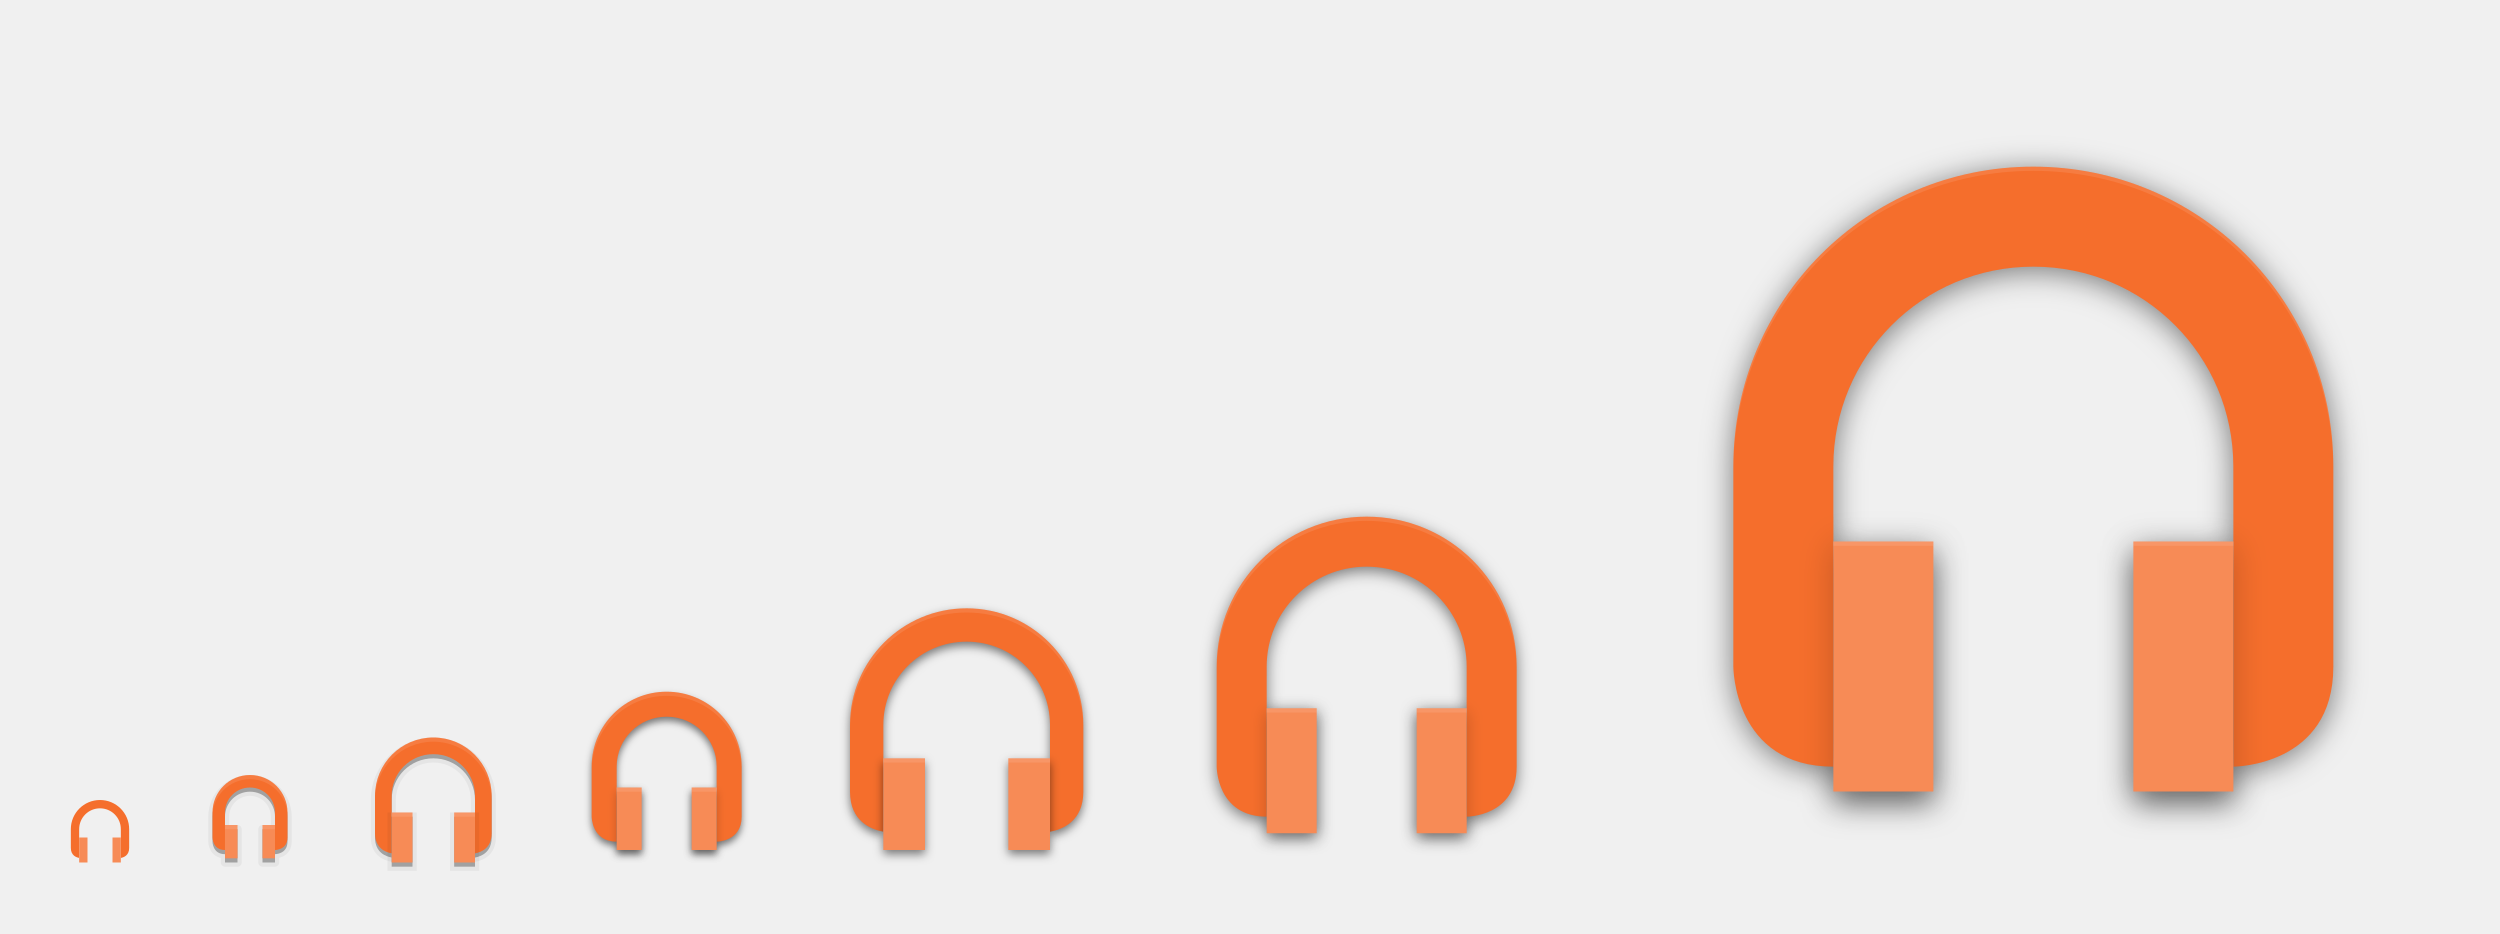
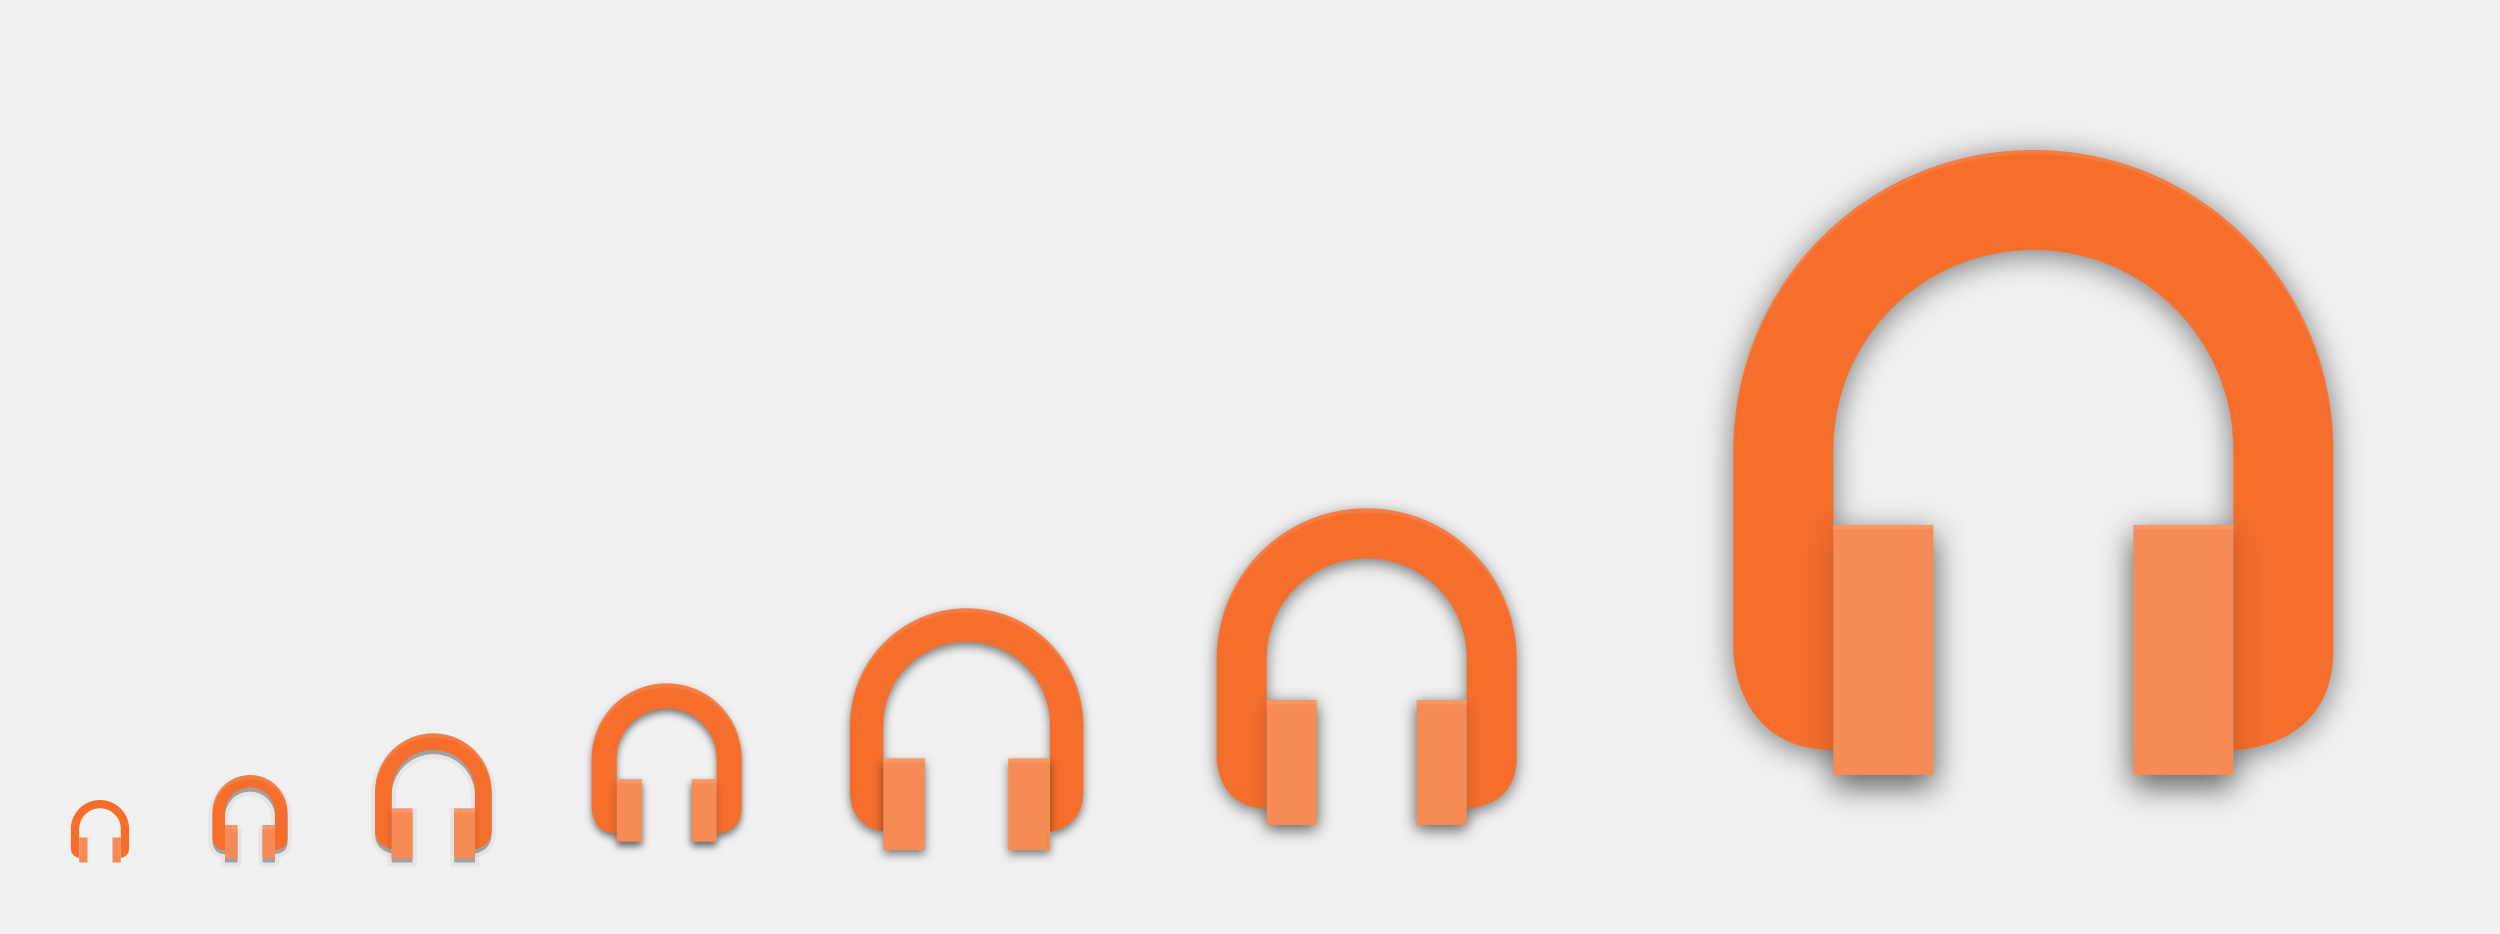
<svg xmlns="http://www.w3.org/2000/svg" xmlns:xlink="http://www.w3.org/1999/xlink" width="600" height="224" id="svg11300" version="1.0" style="display:inline;enable-background:new">
  <defs id="defs3">
    <linearGradient id="linearGradient4219">
      <stop style="stop-color:#ffffff;stop-opacity:1;" offset="0" id="stop4221" />
      <stop style="stop-color:#ffffff;stop-opacity:0;" offset="1" id="stop4223" />
    </linearGradient>
    <linearGradient id="linearGradient4137">
      <stop style="stop-color:#000000;stop-opacity:1;" offset="0" id="stop4139" />
      <stop style="stop-color:#000000;stop-opacity:0;" offset="1" id="stop4141" />
    </linearGradient>
    <linearGradient xlink:href="#linearGradient4137" id="linearGradient4303" gradientUnits="userSpaceOnUse" gradientTransform="matrix(0,1,1,0,12,96.00001)" x1="153" y1="164" x2="158" y2="169" />
    <radialGradient xlink:href="#linearGradient4137" id="radialGradient4305" gradientUnits="userSpaceOnUse" gradientTransform="matrix(0,2,-1.5,0,399,-148)" cx="156" cy="162" fx="156" fy="162" r="8" />
    <linearGradient xlink:href="#linearGradient4219" id="linearGradient4307" gradientUnits="userSpaceOnUse" gradientTransform="translate(0,76)" x1="160" y1="156" x2="160" y2="212" />
    <filter style="color-interpolation-filters:sRGB" id="filter4282" x="-0.06" width="1.12" y="-0.06" height="1.12">
      <feGaussianBlur stdDeviation="0.9" id="feGaussianBlur4284" />
    </filter>
    <filter style="color-interpolation-filters:sRGB" id="filter4299" x="-0.098" width="1.195" y="-0.156" height="1.312">
      <feGaussianBlur stdDeviation="0.975" id="feGaussianBlur4301" />
    </filter>
    <filter style="color-interpolation-filters:sRGB" id="filter4379" x="-0.098" width="1.195" y="-0.156" height="1.312">
      <feGaussianBlur stdDeviation="1.95" id="feGaussianBlur4381" />
    </filter>
    <filter style="color-interpolation-filters:sRGB" id="filter4385" x="-0.098" width="1.195" y="-0.156" height="1.312">
      <feGaussianBlur stdDeviation="3.9" id="feGaussianBlur4387" />
    </filter>
    <filter style="color-interpolation-filters:sRGB" id="filter4394" x="-0.06" width="1.12" y="-0.06" height="1.12">
      <feGaussianBlur stdDeviation="3.6" id="feGaussianBlur4396" />
    </filter>
    <filter style="color-interpolation-filters:sRGB" id="filter4401" x="-0.06" width="1.12" y="-0.06" height="1.12">
      <feGaussianBlur stdDeviation="1.8" id="feGaussianBlur4403" />
    </filter>
    <filter style="color-interpolation-filters:sRGB" id="filter4364" x="-0.068" width="1.137" y="-0.124" height="1.249">
      <feGaussianBlur stdDeviation="1.14" id="feGaussianBlur4366" />
    </filter>
    <filter style="color-interpolation-filters:sRGB" id="filter4368" x="-0.049" width="1.098" y="-0.051" height="1.102">
      <feGaussianBlur stdDeviation="1.14" id="feGaussianBlur4370" />
    </filter>
  </defs>
  <g style="display:inline" id="layer1" transform="translate(0,-76)">
    <g style="display:none" id="layer7">
      <text y="59.745" xml:space="preserve" x="15.007" style="font-style:normal;font-variant:normal;font-weight:normal;font-stretch:normal;font-size:18px;font-family:'DejaVu Sans';-inkscape-font-specification:'DejaVu Sans';display:inline;fill:#000000;fill-opacity:1;stroke:none;enable-background:new" id="context">
        <tspan style="font-style:normal;font-variant:normal;font-weight:normal;font-stretch:normal;font-family:'DejaVu Sans';-inkscape-font-specification:'DejaVu Sans'" y="59.745" x="15.007" id="tspan3933">apps</tspan>
      </text>
      <text y="59.745" xml:space="preserve" x="142.488" style="font-style:normal;font-variant:normal;font-weight:bold;font-stretch:normal;font-size:18px;line-height:125%;font-family:'DejaVu Sans';-inkscape-font-specification:'DejaVu Sans Bold';text-align:start;writing-mode:lr-tb;text-anchor:start;display:inline;fill:#000000;fill-opacity:1;stroke:none;enable-background:new" id="icon-name">
        <tspan style="font-style:normal;font-variant:normal;font-weight:bold;font-stretch:normal;font-size:18px;font-family:'DejaVu Sans';-inkscape-font-specification:'DejaVu Sans Bold'" y="59.745" x="142.488" id="tspan3937">multimedia-audio-player</tspan>
      </text>
      <rect style="display:inline;overflow:visible;visibility:visible;fill:#e9e9e9;fill-opacity:1;fill-rule:nonzero;stroke:none;stroke-width:2;marker:none;enable-background:accumulate" id="rect16x16" width="16" height="16" x="-32" y="268" transform="scale(-1,1)" />
      <rect style="display:inline;overflow:visible;visibility:visible;fill:#e9e9e9;fill-opacity:1;fill-rule:nonzero;stroke:none;stroke-width:2;marker:none;enable-background:accumulate" id="rect24x24" width="24" height="24" x="-72" y="260" transform="scale(-1,1)" />
      <rect style="display:inline;overflow:visible;visibility:visible;fill:#e9e9e9;fill-opacity:1;fill-rule:nonzero;stroke:none;stroke-width:2;marker:none;enable-background:accumulate" id="rect32x32" width="32" height="32" x="-120" y="252" transform="scale(-1,1)" />
      <rect y="236" x="-184" height="48" width="48" id="rect48x48" style="display:inline;overflow:visible;visibility:visible;fill:#e9e9e9;fill-opacity:1;fill-rule:nonzero;stroke:none;stroke-width:2;marker:none;enable-background:accumulate" transform="scale(-1,1)" />
      <rect style="display:inline;overflow:visible;visibility:visible;fill:#e9e9e9;fill-opacity:1;fill-rule:nonzero;stroke:none;stroke-width:2;marker:none;enable-background:accumulate" id="rect256x256" width="192" height="192" x="-584" y="92" transform="scale(-1,1)" />
      <rect y="188" x="-376" height="96" width="96" id="rect3949" style="display:inline;overflow:visible;visibility:visible;fill:#e9e9e9;fill-opacity:1;fill-rule:nonzero;stroke:none;stroke-width:2;marker:none;enable-background:accumulate" transform="scale(-1,1)" />
      <rect style="display:inline;overflow:visible;visibility:visible;fill:#e9e9e9;fill-opacity:1;fill-rule:nonzero;stroke:none;stroke-width:2;marker:none;enable-background:accumulate" id="rect3951" width="64" height="64" x="-264" y="220" transform="scale(-1,1)" />
    </g>
    <g id="layer6" style="display:inline">
      <g style="fill:#000000;fill-opacity:1;opacity:0.05;stroke:#000000;stroke-opacity:1;stroke-width:4;stroke-miterlimit:4;stroke-dasharray:none" id="g4334" transform="matrix(0.5,0,0,0.5,-20.00098,142)">
        <path style="opacity:1;fill:#000000;fill-opacity:1;stroke:#000000;stroke-opacity:1;stroke-width:4;stroke-miterlimit:4;stroke-dasharray:none" d="m 159.998,166.01 c -9.972,0 -18,8.028 -18,18 l 0,12 c 0,0 0,6 6,6 l 0.002,0 0,-15 -0.002,0 0,-3 c 0,-6.648 5.352,-12 12,-12 6.648,0 12,5.352 12,12 l 0,1.99 0.002,0 0,16.01 c 0.011,-1e-5 5.998,-0.006 5.998,-6 l 0,-3 0,-1.5 0,-7.5 c 0,-9.972 -8.028,-18 -18,-18 z" id="path4336" transform="translate(0,76)" />
        <path style="opacity:1;fill:#000000;fill-opacity:1;stroke:#000000;stroke-width:4;stroke-linecap:square;stroke-linejoin:round;stroke-miterlimit:4;stroke-dasharray:none;stroke-opacity:1" d="m 148.002,266 0,14 0,2 6,0 0,-16 z m 18,0 0,16 6,0 0,-2 0,-14 z" id="path4338" />
      </g>
      <g transform="matrix(0.5,0,0,0.5,-20.00098,142)" id="g4328" style="fill:#000000;fill-opacity:1;opacity:0.3">
        <path transform="translate(0,76)" id="path4330" d="m 159.998,166.01 c -9.972,0 -18,8.028 -18,18 l 0,12 c 0,0 0,6 6,6 l 0.002,0 0,-15 -0.002,0 0,-3 c 0,-6.648 5.352,-12 12,-12 6.648,0 12,5.352 12,12 l 0,1.99 0.002,0 0,16.01 c 0.011,-1e-5 5.998,-0.006 5.998,-6 l 0,-3 0,-1.5 0,-7.5 c 0,-9.972 -8.028,-18 -18,-18 z" style="opacity:1;fill:#000000;fill-opacity:1;stroke:none;stroke-opacity:1" />
        <path id="path4332" d="m 148.002,266 0,14 0,2 6,0 0,-16 z m 18,0 0,16 6,0 0,-2 0,-14 z" style="opacity:1;fill:#000000;fill-opacity:1;stroke:none;stroke-width:4;stroke-linecap:square;stroke-linejoin:round;stroke-miterlimit:4;stroke-dasharray:none;stroke-opacity:1" />
      </g>
-       <path id="path4305" d="m 104,254 c -7.732,0 -14,6.268 -14,14 l 0,8.98 0,0.019 c 0,3.57 2.542,4.541 4,4.807 L 94,268 c 0,-5.54 4.46,-10 10,-10 5.54,0 10,4.46 10,10 l 0,13.812 c 1.458,-0.267 4,-1.242 4,-4.812 l 0,-9 c 0,-7.732 -6.268,-14 -14,-14 z" style="fill:#000000;fill-opacity:1;stroke:#000000;opacity:0.05;stroke-opacity:1;stroke-width:2;stroke-miterlimit:4;stroke-dasharray:none" />
-       <path style="fill:#000000;fill-opacity:1;stroke:none;opacity:0.3" d="m 104,254 c -7.732,0 -14,6.268 -14,14 l 0,8.98 0,0.019 c 0,3.57 2.542,4.541 4,4.807 L 94,268 c 0,-5.54 4.46,-10 10,-10 5.54,0 10,4.46 10,10 l 0,13.812 c 1.458,-0.267 4,-1.242 4,-4.812 l 0,-9 c 0,-7.732 -6.268,-14 -14,-14 z" id="path4301" />
+       <path id="path4305" d="m 104,253 c -7.732,0 -14,6.268 -14,14 l 0,8.98 0,0.019 c 0,3.57 2.542,4.541 4,4.807 L 94,267 c 0,-5.54 4.46,-10 10,-10 5.54,0 10,4.46 10,10 l 0,13.812 c 1.458,-0.267 4,-1.242 4,-4.812 l 0,-9 c 0,-7.732 -6.268,-14 -14,-14 z" style="opacity:0.05;fill:#000000;fill-opacity:1;stroke:#000000;stroke-width:2;stroke-miterlimit:4;stroke-dasharray:none;stroke-opacity:1" />
+       <path style="opacity:0.3;fill:#000000;fill-opacity:1;stroke:none" d="m 104,253 c -7.732,0 -14,6.268 -14,14 l 0,8.98 0,0.019 c 0,3.57 2.542,4.541 4,4.807 L 94,267 c 0,-5.54 4.46,-10 10,-10 5.54,0 10,4.46 10,10 l 0,13.812 c 1.458,-0.267 4,-1.242 4,-4.812 l 0,-9 c 0,-7.732 -6.268,-14 -14,-14 z" id="path4301" />
      <path id="path4279" d="m 232,223 c -15.464,0 -28,12.536 -28,28 l 0,15.961 0,0.039 c 0,7.139 5.084,9.082 8,9.613 L 212,251 c 0,-11.08 8.92,-20 20,-20 11.08,0 20,8.92 20,20 l 0,25.623 c 2.916,-0.535 8,-2.484 8,-9.623 l 0,-16 c 0,-15.464 -12.536,-28 -28,-28 z" style="opacity:0.5;fill:#000000;fill-opacity:1;stroke:none;filter:url(#filter4368)" />
-       <path style="opacity:0.5;fill:#000000;fill-opacity:1;stroke:none;stroke-width:4;stroke-linecap:square;stroke-linejoin:round;stroke-miterlimit:4;stroke-dasharray:none;stroke-opacity:1;filter:url(#filter4394)" d="m 488,41 c -39.888,0 -72,32.112 -72,72 l 0,48 c 0,0 3e-5,24 24,24 l 0.008,0 0,7.961 24,0 0,-60 -24,0 0,-7.961 -0.008,0 0,-12 c 0,-26.592 21.408,-48 48,-48 26.592,0 48,21.408 48,48 l 0,7.961 0.008,0 0,12 -24,0 0,60 24,0 0,-7.961 c 0.045,-4e-5 23.992,-0.024 23.992,-24 l 0,-12 0,-6 0,-30 C 560,73.112 527.888,41 488,41 Z" transform="translate(0,76)" id="path4389" />
-       <path style="opacity:0.5;fill:#000000;fill-opacity:1;stroke:none;stroke-width:4;stroke-linecap:square;stroke-linejoin:round;stroke-miterlimit:4;stroke-dasharray:none;stroke-opacity:1;filter:url(#filter4401)" d="m 328,125 c -19.944,0 -36,16.056 -36,36 l 0,24 c 0,0 0,12 12,12 l 0.004,0 0,3.98 12,0 0,-30 -12,0 0,-3.98 -0.004,0 0,-6 c 0,-13.296 10.704,-24 24,-24 13.296,0 24,10.704 24,24 l 0,3.98 0.004,0 0,6 -12,0 0,30 12,0 0,-3.98 C 352.027,197 364,196.988 364,185 l 0,-6 0,-3 0,-15 c 0,-19.944 -16.056,-36 -36,-36 z" transform="translate(0,76)" id="path4398" />
-       <path style="opacity:0.5;fill:#000000;fill-opacity:1;stroke:none;stroke-width:4;stroke-linecap:square;stroke-linejoin:round;stroke-miterlimit:4;stroke-dasharray:none;stroke-opacity:1;filter:url(#filter4282)" d="m 159.998,243.01 c -9.972,0 -18,8.028 -18,18 l 0,12 c 0,0 0,6 6,6 l 0.002,0 0,1.99 6,0 0,-15 -6.002,0 0,-4.99 c 0,-6.648 5.352,-12 12,-12 6.648,0 12,5.352 12,12 l 0,1.99 0.002,0 0,3 -6,0 0,15 6,0 0,-1.99 c 0.011,-10e-6 5.998,-0.006 5.998,-6 l 0,-3 0,-1.5 0,-7.5 c 0,-9.972 -8.028,-18 -18,-18 z" id="path4275" />
-       <path style="opacity:1;fill:#f56e2c;fill-opacity:1;stroke:none;stroke-opacity:1" d="M 159.998 166.01 C 150.026 166.01 141.998 174.038 141.998 184.01 L 141.998 196.01 C 141.998 196.01 141.998 202.01 147.998 202.01 L 148 202.01 L 148 187.01 L 147.998 187.01 L 147.998 184.01 C 147.998 177.362 153.35 172.01 159.998 172.01 C 166.646 172.01 171.998 177.362 171.998 184.01 L 171.998 186 L 172 186 L 172 202.01 C 172.011 202.01 177.998 202.004 177.998 196.01 L 177.998 193.01 L 177.998 191.51 L 177.998 184.01 C 177.998 174.038 169.97 166.01 159.998 166.01 z " id="rect10440" transform="translate(0,76)" />
-       <path style="opacity:0.1;fill:#ffffff;fill-opacity:1;stroke:none;stroke-opacity:1" d="M 159.998 166.01 C 150.026 166.01 141.998 174.038 141.998 184.01 L 141.998 185 C 141.998 175.028 150.026 167 159.998 167 C 169.97 167 177.998 175.028 177.998 185 L 177.998 184.01 C 177.998 174.038 169.97 166.01 159.998 166.01 z M 147.998 187.01 L 147.998 188 L 148 188 L 148 187.01 L 147.998 187.01 z " transform="translate(0,76)" id="path4286" />
-       <path id="path4297" d="m 148,266 0,14 0,1 6,0 0,-15 -6,0 z m 18,0 0,15 6,0 0,-1 0,-14 -6,0 z" style="opacity:0.2;fill:#000000;fill-opacity:1;stroke:none;stroke-width:4;stroke-linecap:square;stroke-linejoin:round;stroke-miterlimit:4;stroke-dasharray:none;stroke-opacity:1;filter:url(#filter4299)" />
-       <path style="opacity:1;fill:#f78b56;fill-opacity:1;stroke:none;stroke-width:4;stroke-linecap:square;stroke-linejoin:round;stroke-miterlimit:4;stroke-dasharray:none;stroke-opacity:1" d="m 148,265 0,14 0,1 6,0 0,-15 -6,0 z m 18,0 0,15 6,0 0,-1 0,-14 -6,0 z" id="path4267" />
-       <path style="opacity:0.1;fill:#ffffff;fill-opacity:1;stroke:none;stroke-width:4;stroke-linecap:square;stroke-linejoin:round;stroke-miterlimit:4;stroke-dasharray:none;stroke-opacity:1" d="m 148,265 0,1 6,0 0,-1 -6,0 z m 18,0 0,1 6,0 0,-1 -6,0 z" id="path4292" />
-       <path id="path4311" d="m 328,200 c -19.944,0 -36,16.056 -36,36 l 0,24 c 0,0 0,12 12,12 l 0.004,0 0,-30 -0.004,0 0,-6 c 0,-13.296 10.704,-24 24,-24 13.296,0 24,10.704 24,24 l 0,3.98 0.004,0 0,32.02 c 0.023,-2e-5 11.996,-0.012 11.996,-12 l 0,-6 0,-3 0,-15 c 0,-19.944 -16.056,-36 -36,-36 z" style="opacity:1;fill:#f56e2c;fill-opacity:1;stroke:none;stroke-opacity:1" />
-       <path style="opacity:1;fill:#f56e2c;fill-opacity:1;stroke:none;stroke-opacity:1" d="M 488,116 C 448.112,116 416,148.112 416,188 l 0,48 c 0,0 0,24 24,24 l 0.008,0 0,-60 -0.008,0 0,-12 c 0,-26.592 21.408,-48 48,-48 26.592,0 48,21.408 48,48 l 0,7.961 0.008,0 0,64.039 C 536.053,260 560,259.976 560,236 l 0,-12 0,-6 L 560,188 c 0,-39.888 -32.112,-72 -72,-72 z" id="path4321" />
-       <path style="opacity:0.1;fill:#ffffff;fill-opacity:1;stroke:none;stroke-opacity:1" d="M 328 124 C 308.056 124 292 140.056 292 160 L 292 161 C 292 141.056 308.056 125 328 125 C 347.944 125 364 141.056 364 161 L 364 160 C 364 140.056 347.944 124 328 124 z M 304 166 L 304 167 L 304.004 167 L 304.004 166 L 304 166 z " id="path4329" transform="translate(0,76)" />
-       <path style="opacity:0.1;fill:#ffffff;fill-opacity:1;stroke:none;stroke-opacity:1" d="M 488 40 C 448.112 40 416 72.112 416 112 L 416 113 C 416 73.112 448.112 41 488 41 C 527.888 41 560 73.112 560 113 L 560 112 C 560 72.112 527.888 40 488 40 z M 440 124 L 440 125 L 440.008 125 L 440.008 124 L 440 124 z " transform="translate(0,76)" id="path4331" />
-       <path style="opacity:0.2;fill:#000000;fill-opacity:1;stroke:none;stroke-width:4;stroke-linecap:square;stroke-linejoin:round;stroke-miterlimit:4;stroke-dasharray:none;stroke-opacity:1;filter:url(#filter4379)" d="m 304.004,246.98 0,28 0,2 12,0 0,-30 -12,0 z m 36,0 0,30 12,0 0,-2 0,-28 -12,0 z" id="path4365" />
-       <path id="path4313" d="m 304.004,245.98 0,28 0,2 12,0 0,-30 -12,0 z m 36,0 0,30 12,0 0,-2 0,-28 -12,0 z" style="opacity:1;fill:#f78b56;fill-opacity:1;stroke:none;stroke-width:4;stroke-linecap:square;stroke-linejoin:round;stroke-miterlimit:4;stroke-dasharray:none;stroke-opacity:1" />
-       <path style="opacity:0.1;fill:#ffffff;fill-opacity:1;stroke:none;stroke-width:4;stroke-linecap:square;stroke-linejoin:round;stroke-miterlimit:4;stroke-dasharray:none;stroke-opacity:1" d="m 304.004,245.98 0,1.02 12,0 0,-1.02 -12,0 z m 36,0 0,1.02 12,0 0,-1.02 -12,0 z" id="path4339" />
-       <path id="path4383" d="m 440.008,206.961 0,56 0,4 24,0 0,-60 -24,0 z m 72,0 0,60 24,0 0,-4 0,-56 -24,0 z" style="opacity:0.2;fill:#000000;fill-opacity:1;stroke:none;stroke-width:4;stroke-linecap:square;stroke-linejoin:round;stroke-miterlimit:4;stroke-dasharray:none;stroke-opacity:1;filter:url(#filter4385)" />
-       <path style="opacity:1;fill:#f78b56;fill-opacity:1;stroke:none;stroke-width:4;stroke-linecap:square;stroke-linejoin:round;stroke-miterlimit:4;stroke-dasharray:none;stroke-opacity:1" d="m 440.008,205.961 0,56 0,4 24,0 0,-60 -24,0 z m 72,0 0,60 24,0 0,-4 0,-56 -24,0 z" id="path4323" />
-       <path style="opacity:0.1;fill:#ffffff;fill-opacity:1;stroke:none;stroke-width:4;stroke-linecap:square;stroke-linejoin:round;stroke-miterlimit:4;stroke-dasharray:none;stroke-opacity:1" d="m 440.008,205.961 0,1.02 24,0 0,-1.02 -24,0 z m 72,0 0,1.02 24,0 0,-1.02 -24,0 z" id="path4341" />
+       <path style="opacity:0.5;fill:#000000;fill-opacity:1;stroke:none;stroke-width:4;stroke-linecap:square;stroke-linejoin:round;stroke-miterlimit:4;stroke-dasharray:none;stroke-opacity:1;filter:url(#filter4394)" d="m 488,113 c -39.888,0 -72,32.112 -72,72 l 0,48 c 0,0 3e-5,24 24,24 l 0.008,0 0,7.961 24,0 0,-60 -24,0 0,-7.961 -0.008,0 0,-12 c 0,-26.592 21.408,-48 48,-48 26.592,0 48,21.408 48,48 l 0,7.961 0.008,0 0,12 -24,0 0,60 24,0 0,-7.961 c 0.045,-4e-5 23.992,-0.024 23.992,-24 l 0,-12 0,-6 0,-30 C 560,145.112 527.888,113 488,113 Z" id="path4389" />
+       <path style="opacity:0.5;fill:#000000;fill-opacity:1;stroke:none;stroke-width:4;stroke-linecap:square;stroke-linejoin:round;stroke-miterlimit:4;stroke-dasharray:none;stroke-opacity:1;filter:url(#filter4401)" d="m 328,199 c -19.944,0 -36,16.056 -36,36 l 0,24 c 0,0 0,12 12,12 l 0.004,0 0,3.98 12,0 0,-30 -12,0 0,-3.98 -0.004,0 0,-6 c 0,-13.296 10.704,-24 24,-24 13.296,0 24,10.704 24,24 l 0,3.98 0.004,0 0,6 -12,0 0,30 12,0 0,-3.98 c 0.022,-2e-5 11.996,-0.012 11.996,-12 l 0,-6 0,-3 0,-15 c 0,-19.944 -16.056,-36 -36,-36 z" id="path4398" />
+       <path style="opacity:0.5;fill:#000000;fill-opacity:1;stroke:none;stroke-width:4;stroke-linecap:square;stroke-linejoin:round;stroke-miterlimit:4;stroke-dasharray:none;stroke-opacity:1;filter:url(#filter4282)" d="m 159.998,241.01 c -9.972,0 -18,8.028 -18,18 l 0,12 c 0,0 0,6 6,6 l 0.002,0 0,1.99 6,0 0,-15 -6.002,0 0,-4.99 c 0,-6.648 5.352,-12 12,-12 6.648,0 12,5.352 12,12 l 0,1.99 0.002,0 0,3 -6,0 0,15 6,0 0,-1.99 c 0.011,-10e-6 5.998,-0.006 5.998,-6 l 0,-3 0,-1.5 0,-7.5 c 0,-9.972 -8.028,-18 -18,-18 z" id="path4275" />
+       <path style="opacity:1;fill:#f56e2c;fill-opacity:1;stroke:none;stroke-opacity:1" d="m 159.998,240.01 c -9.972,0 -18,8.028 -18,18 l 0,12 c 0,0 0,6 6,6 l 0.002,0 0,-15 -0.002,0 0,-3 c 0,-6.648 5.352,-12 12,-12 6.648,0 12,5.352 12,12 l 0,1.99 0.002,0 0,16.01 c 0.011,-10e-6 5.998,-0.006 5.998,-6 l 0,-3 0,-1.5 0,-7.5 c 0,-9.972 -8.028,-18 -18,-18 z" id="rect10440" />
+       <path style="opacity:0.1;fill:#ffffff;fill-opacity:1;stroke:none;stroke-opacity:1" d="m 159.998,240.01 c -9.972,0 -18,8.028 -18,18 l 0,0.99 c 0,-9.972 8.028,-18 18,-18 9.972,0 18,8.028 18,18 l 0,-0.99 c 0,-9.972 -8.028,-18 -18,-18 z m -12,21 0,0.99 0.002,0 0,-0.99 -0.002,0 z" id="path4286" />
+       <path id="path4297" d="m 148,264 0,14 0,1 6,0 0,-15 -6,0 z m 18,0 0,15 6,0 0,-1 0,-14 -6,0 z" style="opacity:0.2;fill:#000000;fill-opacity:1;stroke:none;stroke-width:4;stroke-linecap:square;stroke-linejoin:round;stroke-miterlimit:4;stroke-dasharray:none;stroke-opacity:1;filter:url(#filter4299)" />
+       <path style="opacity:1;fill:#f78b56;fill-opacity:1;stroke:none;stroke-width:4;stroke-linecap:square;stroke-linejoin:round;stroke-miterlimit:4;stroke-dasharray:none;stroke-opacity:1" d="m 148,263 0,14 0,1 6,0 0,-15 -6,0 z m 18,0 0,15 6,0 0,-1 0,-14 -6,0 z" id="path4267" />
+       <path style="opacity:0.1;fill:#ffffff;fill-opacity:1;stroke:none;stroke-width:4;stroke-linecap:square;stroke-linejoin:round;stroke-miterlimit:4;stroke-dasharray:none;stroke-opacity:1" d="m 148,263 0,1 6,0 0,-1 -6,0 z m 18,0 0,1 6,0 0,-1 -6,0 z" id="path4292" />
+       <path id="path4311" d="m 328,198 c -19.944,0 -36,16.056 -36,36 l 0,24 c 0,0 0,12 12,12 l 0.004,0 0,-30 -0.004,0 0,-6 c 0,-13.296 10.704,-24 24,-24 13.296,0 24,10.704 24,24 l 0,3.98 0.004,0 0,32.02 c 0.023,-2e-5 11.996,-0.012 11.996,-12 l 0,-6 0,-3 0,-15 c 0,-19.944 -16.056,-36 -36,-36 z" style="opacity:1;fill:#f56e2c;fill-opacity:1;stroke:none;stroke-opacity:1" />
+       <path style="opacity:1;fill:#f56e2c;fill-opacity:1;stroke:none;stroke-opacity:1" d="M 488,112 C 448.112,112 416,144.112 416,184 l 0,48 c 0,0 0,24 24,24 l 0.008,0 0,-60 -0.008,0 0,-12 c 0,-26.592 21.408,-48 48,-48 26.592,0 48,21.408 48,48 l 0,7.961 0.008,0 0,64.039 C 536.053,256 560,255.976 560,232 l 0,-12 0,-6 L 560,184 c 0,-39.888 -32.112,-72 -72,-72 z" id="path4321" />
+       <path style="opacity:0.1;fill:#ffffff;fill-opacity:1;stroke:none;stroke-opacity:1" d="m 328,198 c -19.944,0 -36,16.056 -36,36 l 0,1 c 0,-19.944 16.056,-36 36,-36 19.944,0 36,16.056 36,36 l 0,-1 c 0,-19.944 -16.056,-36 -36,-36 z m -24,42 0,1 0.004,0 0,-1 -0.004,0 z" id="path4329" />
+       <path style="opacity:0.1;fill:#ffffff;fill-opacity:1;stroke:none;stroke-opacity:1" d="m 488,112 c -39.888,0 -72,32.112 -72,72 l 0,1 c 0,-39.888 32.112,-72 72,-72 39.888,0 72,32.112 72,72 l 0,-1 c 0,-39.888 -32.112,-72 -72,-72 z m -48,84 0,1 0.008,0 0,-1 -0.008,0 z" id="path4331" />
+       <path style="opacity:0.2;fill:#000000;fill-opacity:1;stroke:none;stroke-width:4;stroke-linecap:square;stroke-linejoin:round;stroke-miterlimit:4;stroke-dasharray:none;stroke-opacity:1;filter:url(#filter4379)" d="m 304.004,244.98 0,28 0,2 12,0 0,-30 -12,0 z m 36,0 0,30 12,0 0,-2 0,-28 -12,0 z" id="path4365" />
+       <path id="path4313" d="m 304.004,243.98 0,28 0,2 12,0 0,-30 -12,0 z m 36,0 0,30 12,0 0,-2 0,-28 -12,0 z" style="opacity:1;fill:#f78b56;fill-opacity:1;stroke:none;stroke-width:4;stroke-linecap:square;stroke-linejoin:round;stroke-miterlimit:4;stroke-dasharray:none;stroke-opacity:1" />
+       <path style="opacity:0.1;fill:#ffffff;fill-opacity:1;stroke:none;stroke-width:4;stroke-linecap:square;stroke-linejoin:round;stroke-miterlimit:4;stroke-dasharray:none;stroke-opacity:1" d="m 304.004,243.98 0,1.02 12,0 0,-1.02 -12,0 z m 36,0 0,1.02 12,0 0,-1.02 -12,0 z" id="path4339" />
+       <path id="path4383" d="m 440.008,202.961 0,56 0,4 24,0 0,-60 -24,0 z m 72,0 0,60 24,0 0,-4 0,-56 -24,0 z" style="opacity:0.2;fill:#000000;fill-opacity:1;stroke:none;stroke-width:4;stroke-linecap:square;stroke-linejoin:round;stroke-miterlimit:4;stroke-dasharray:none;stroke-opacity:1;filter:url(#filter4385)" />
+       <path style="opacity:1;fill:#f78b56;fill-opacity:1;stroke:none;stroke-width:4;stroke-linecap:square;stroke-linejoin:round;stroke-miterlimit:4;stroke-dasharray:none;stroke-opacity:1" d="m 440.008,201.961 0,56 0,4 24,0 0,-60 -24,0 z m 72,0 0,60 24,0 0,-4 0,-56 -24,0 z" id="path4323" />
+       <path style="opacity:0.1;fill:#ffffff;fill-opacity:1;stroke:none;stroke-width:4;stroke-linecap:square;stroke-linejoin:round;stroke-miterlimit:4;stroke-dasharray:none;stroke-opacity:1" d="m 440.008,201.961 0,1.02 24,0 0,-1.02 -24,0 z m 72,0 0,1.02 24,0 0,-1.02 -24,0 z" id="path4341" />
      <path style="fill:#f56e2c;fill-opacity:1;stroke:none" d="m 232,222 c -15.464,0 -28,12.536 -28,28 l 0,15.961 0,0.039 c 0,7.139 5.084,9.082 8,9.613 L 212,250 c 0,-11.08 8.92,-20 20,-20 11.08,0 20,8.92 20,20 l 0,25.623 c 2.916,-0.535 8,-2.484 8,-9.623 l 0,-16 c 0,-15.464 -12.536,-28 -28,-28 z" id="rect4203" />
      <path id="path4281" d="m 212,259 0,22 10,0 0,-22 z m 30,0 0,22 10,0 0,-22 z" style="opacity:0.5;fill:#000000;fill-opacity:1;stroke:none;filter:url(#filter4364)" />
      <path style="fill:#f78b56;fill-opacity:1;stroke:none" d="m 212,258 0,22 10,0 0,-22 z m 30,0 0,22 10,0 0,-22 z" id="rect4231" />
      <path style="opacity:0.1;fill:#ffffff;fill-opacity:1;stroke:none" d="m 232,222 c -15.464,0 -28,12.536 -28,28 l 0,1 c 0,-15.464 12.536,-28 28,-28 15.464,0 28,12.536 28,28 l 0,-1 c 0,-15.464 -12.536,-28 -28,-28 z" id="path4264" />
      <path style="opacity:0.1;fill:#ffffff;fill-opacity:1;stroke:none" d="m 212,258 0,1 10,0 0,-1 z m 30,0 0,1 10,0 0,-1 z" id="path4266" />
-       <path id="path4291" d="m 104,253 c -7.732,0 -14,6.268 -14,14 l 0,8.98 0,0.019 c 0,3.57 2.542,4.541 4,4.807 L 94,267 c 0,-5.54 4.46,-10 10,-10 5.54,0 10,4.46 10,10 l 0,13.812 c 1.458,-0.267 4,-1.242 4,-4.812 l 0,-9 c 0,-7.732 -6.268,-14 -14,-14 z" style="fill:#f56e2c;fill-opacity:1;stroke:none" />
-       <path id="path4307" d="m 94,272 0,12 5,0 0,-12 z m 15,0 0,12 5,0 0,-12 z" style="fill:#000000;fill-opacity:1;stroke:#000000;opacity:0.05;stroke-opacity:1;stroke-width:2;stroke-miterlimit:4;stroke-dasharray:none" />
-       <path style="fill:#000000;fill-opacity:1;stroke:none;opacity:0.3" d="m 94,272 0,12 5,0 0,-12 z m 15,0 0,12 5,0 0,-12 z" id="path4303" />
-       <path id="path4293" d="m 94,271 0,12 5,0 0,-12 z m 15,0 0,12 5,0 0,-12 z" style="fill:#f78b56;fill-opacity:1;stroke:none" />
-       <path style="fill:#ffffff;fill-opacity:1;stroke:none;opacity:0.1" d="M 104 177 C 96.268 177 90 183.268 90 191 L 90 192 C 90 184.268 96.268 178 104 178 C 111.732 178 118 184.268 118 192 L 118 191 C 118 183.268 111.732 177 104 177 z " transform="translate(0,76)" id="path4309" />
-       <path style="fill:#ffffff;fill-opacity:1;stroke:none;opacity:0.1" d="M 94 195 L 94 196 L 99 196 L 99 195 L 94 195 z M 109 195 L 109 196 L 114 196 L 114 195 L 109 195 z " transform="translate(0,76)" id="path4312" />
+       <path id="path4291" d="m 104,252 c -7.732,0 -14,6.268 -14,14 l 0,8.98 0,0.019 c 0,3.57 2.542,4.541 4,4.807 L 94,266 c 0,-5.54 4.46,-10 10,-10 5.54,0 10,4.46 10,10 l 0,13.812 c 1.458,-0.267 4,-1.242 4,-4.812 l 0,-9 c 0,-7.732 -6.268,-14 -14,-14 z" style="fill:#f56e2c;fill-opacity:1;stroke:none" />
+       <path id="path4307" d="m 94,271 0,12 5,0 0,-12 z m 15,0 0,12 5,0 0,-12 z" style="opacity:0.05;fill:#000000;fill-opacity:1;stroke:#000000;stroke-width:2;stroke-miterlimit:4;stroke-dasharray:none;stroke-opacity:1" />
+       <path style="opacity:0.3;fill:#000000;fill-opacity:1;stroke:none" d="m 94,271 0,12 5,0 0,-12 z m 15,0 0,12 5,0 0,-12 z" id="path4303" />
+       <path id="path4293" d="m 94,270 0,12 5,0 0,-12 z m 15,0 0,12 5,0 0,-12 z" style="fill:#f78b56;fill-opacity:1;stroke:none" />
+       <path style="opacity:0.1;fill:#ffffff;fill-opacity:1;stroke:none" d="m 104,252 c -7.732,0 -14,6.268 -14,14 l 0,1 c 0,-7.732 6.268,-14 14,-14 7.732,0 14,6.268 14,14 l 0,-1 c 0,-7.732 -6.268,-14 -14,-14 z" id="path4309" />
+       <path style="opacity:0.1;fill:#ffffff;fill-opacity:1;stroke:none" d="m 94,270 0,1 5,0 0,-1 -5,0 z m 15,0 0,1 5,0 0,-1 -5,0 z" id="path4312" />
      <path id="path4320" d="m 59.998,262.005 c -4.986,0 -9,4.014 -9,9 l 0,6 c 0,0 0,3 3,3 l 10e-4,0 0,-7.5 -10e-4,0 0,-1.5 c 0,-3.324 2.676,-6 6,-6 3.324,0 6,2.676 6,6 l 0,0.995 10e-4,0 0,8.005 c 0.006,0 2.999,-0.003 2.999,-3 l 0,-1.5 0,-0.75 0,-3.75 c 0,-4.986 -4.014,-9 -9,-9 z" style="opacity:1;fill:#f56e2c;fill-opacity:1;stroke:none;stroke-opacity:1" />
      <path id="path4322" d="m 54,274 0,7 0,1 3,0 0,-8 z m 9,0 0,8 3,0 0,-1 0,-7 z" style="opacity:1;fill:#f78b56;fill-opacity:1;stroke:none;stroke-width:4;stroke-linecap:square;stroke-linejoin:round;stroke-miterlimit:4;stroke-dasharray:none;stroke-opacity:1" />
      <path style="opacity:0.1;fill:#ffffff;fill-opacity:1;stroke:none;stroke-opacity:1" d="M 59.998 186.004 C 55.012 186.004 50.998 190.018 50.998 195.004 L 50.998 196.004 C 50.998 191.018 55.012 187.004 59.998 187.004 C 64.984 187.004 68.998 191.018 68.998 196.004 L 68.998 195.004 C 68.998 190.018 64.984 186.004 59.998 186.004 z M 53.998 196.504 L 53.998 197.504 L 54 197.504 L 54 196.504 L 53.998 196.504 z " transform="translate(0,76)" id="path4342" />
      <path style="opacity:0.1;fill:#ffffff;fill-opacity:1;stroke:none;stroke-width:4;stroke-linecap:square;stroke-linejoin:round;stroke-miterlimit:4;stroke-dasharray:none;stroke-opacity:1" d="M 54 198 L 54 199 L 57 199 L 57 198 L 54 198 z M 63 198 L 63 199 L 66 199 L 66 198 L 63 198 z " transform="translate(0,76)" id="path4344" />
      <path style="fill:#f56e2c;fill-opacity:1;stroke:none" d="m 24,268 c -3.866,0 -7,3.134 -7,7 l 0,4.49 0,0.01 c 0,1.785 1.271,2.271 2,2.403 l 0,-6.903 c 0,-2.77 2.23,-5 5,-5 2.77,0 5,2.23 5,5 l 0,6.906 c 0.729,-0.134 2,-0.621 2,-2.406 l 0,-4.5 c 0,-3.866 -3.134,-7 -7,-7 z" id="path4352" />
      <path style="fill:#f78b56;fill-opacity:1;stroke:none" d="m 19,277 0,6 2,0 0,-6 z m 8,0 0,6 2,0 0,-6 z" id="path4354" />
    </g>
  </g>
</svg>
